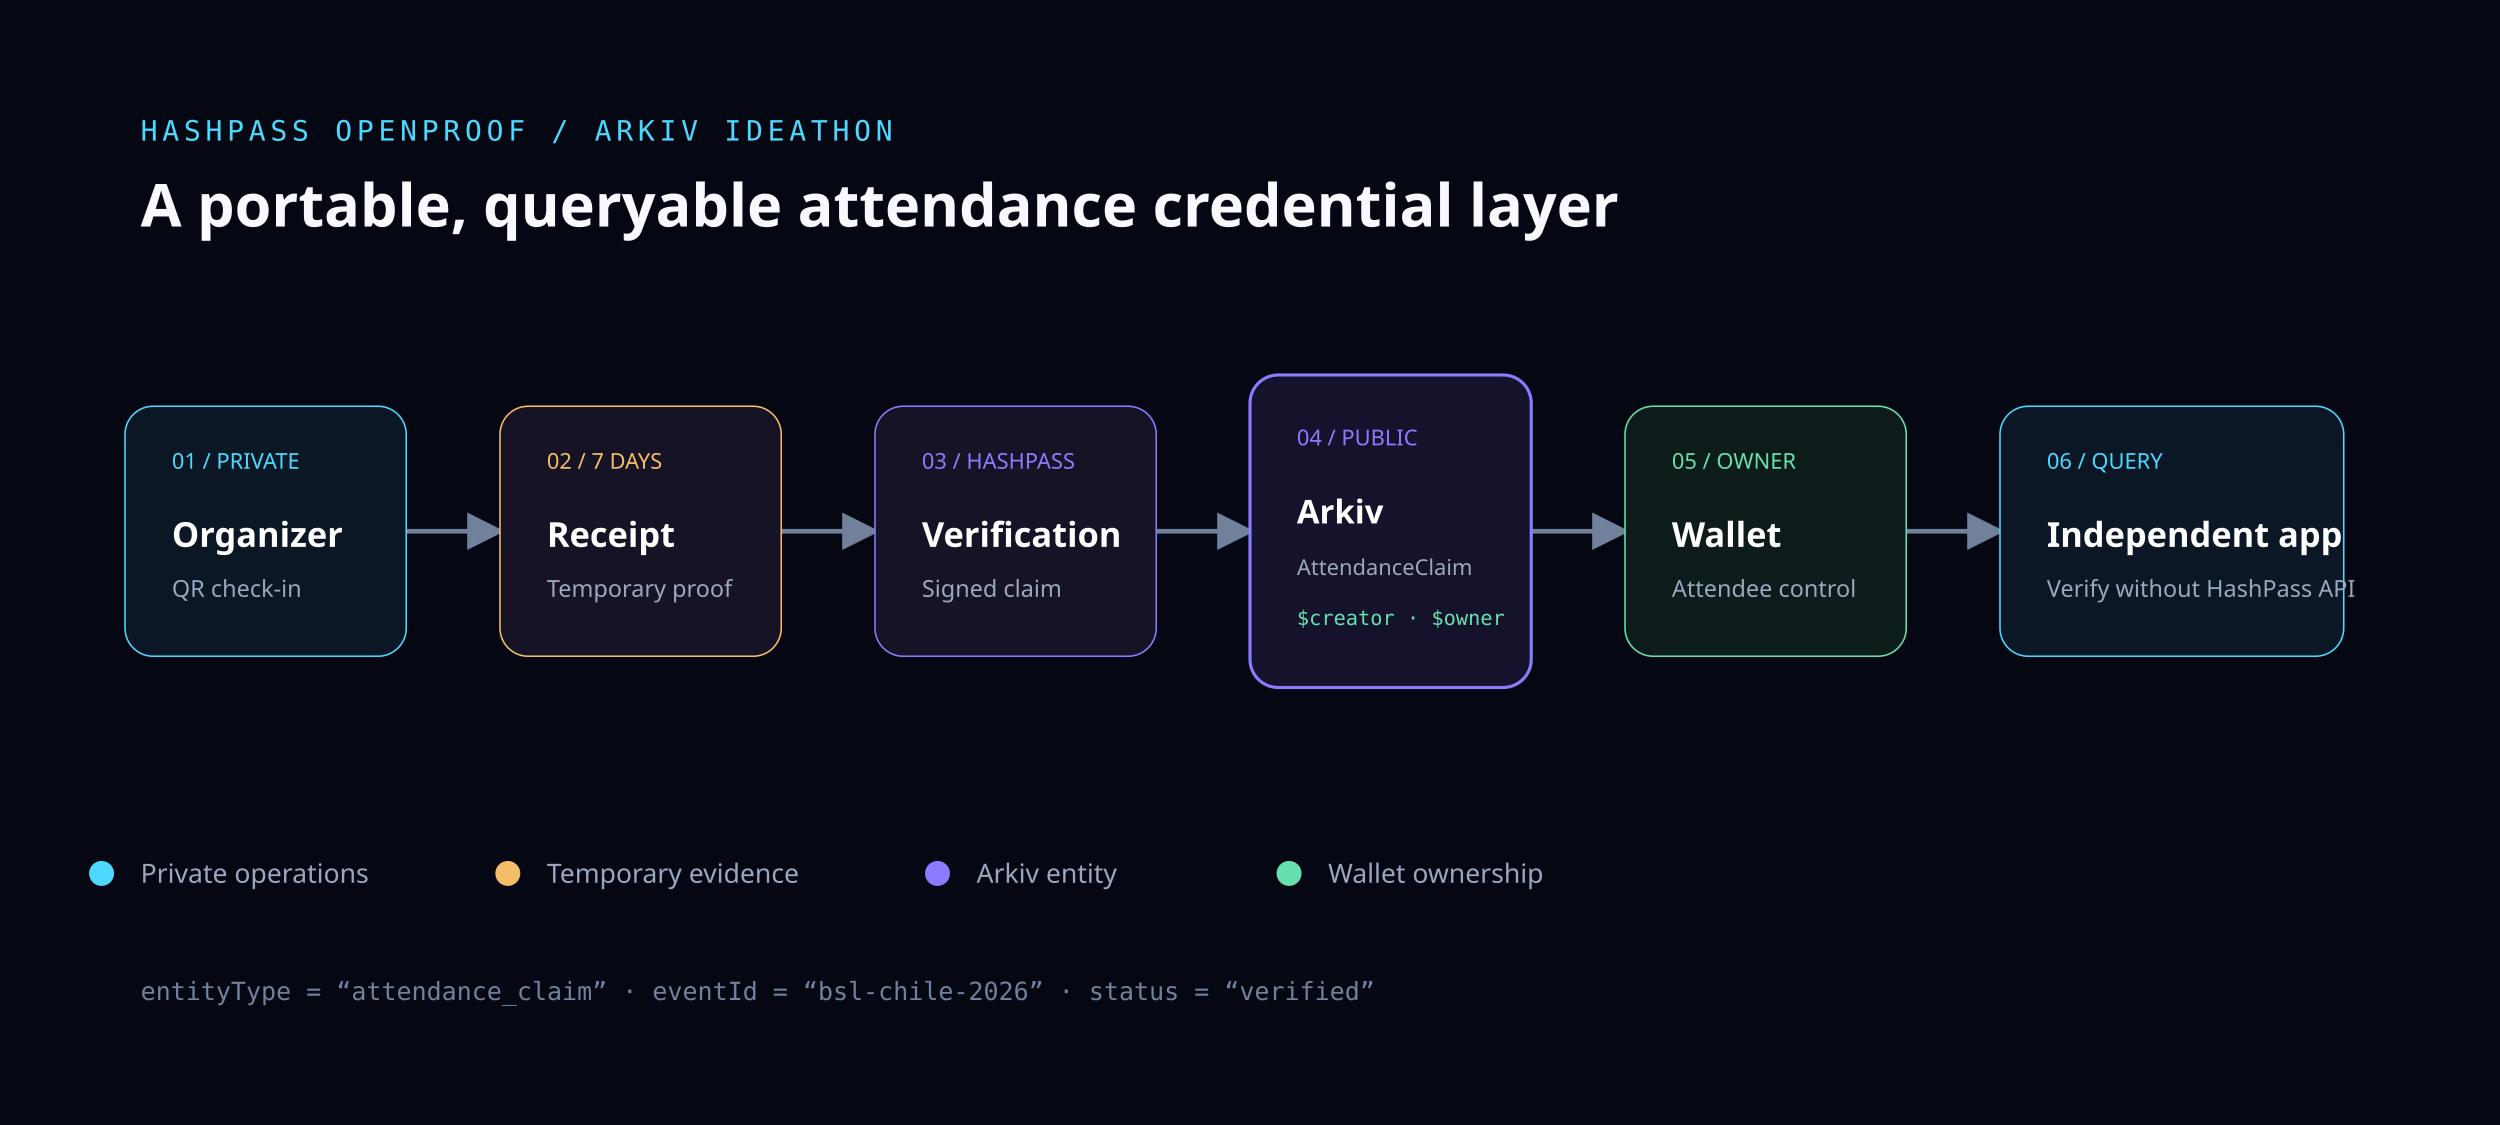
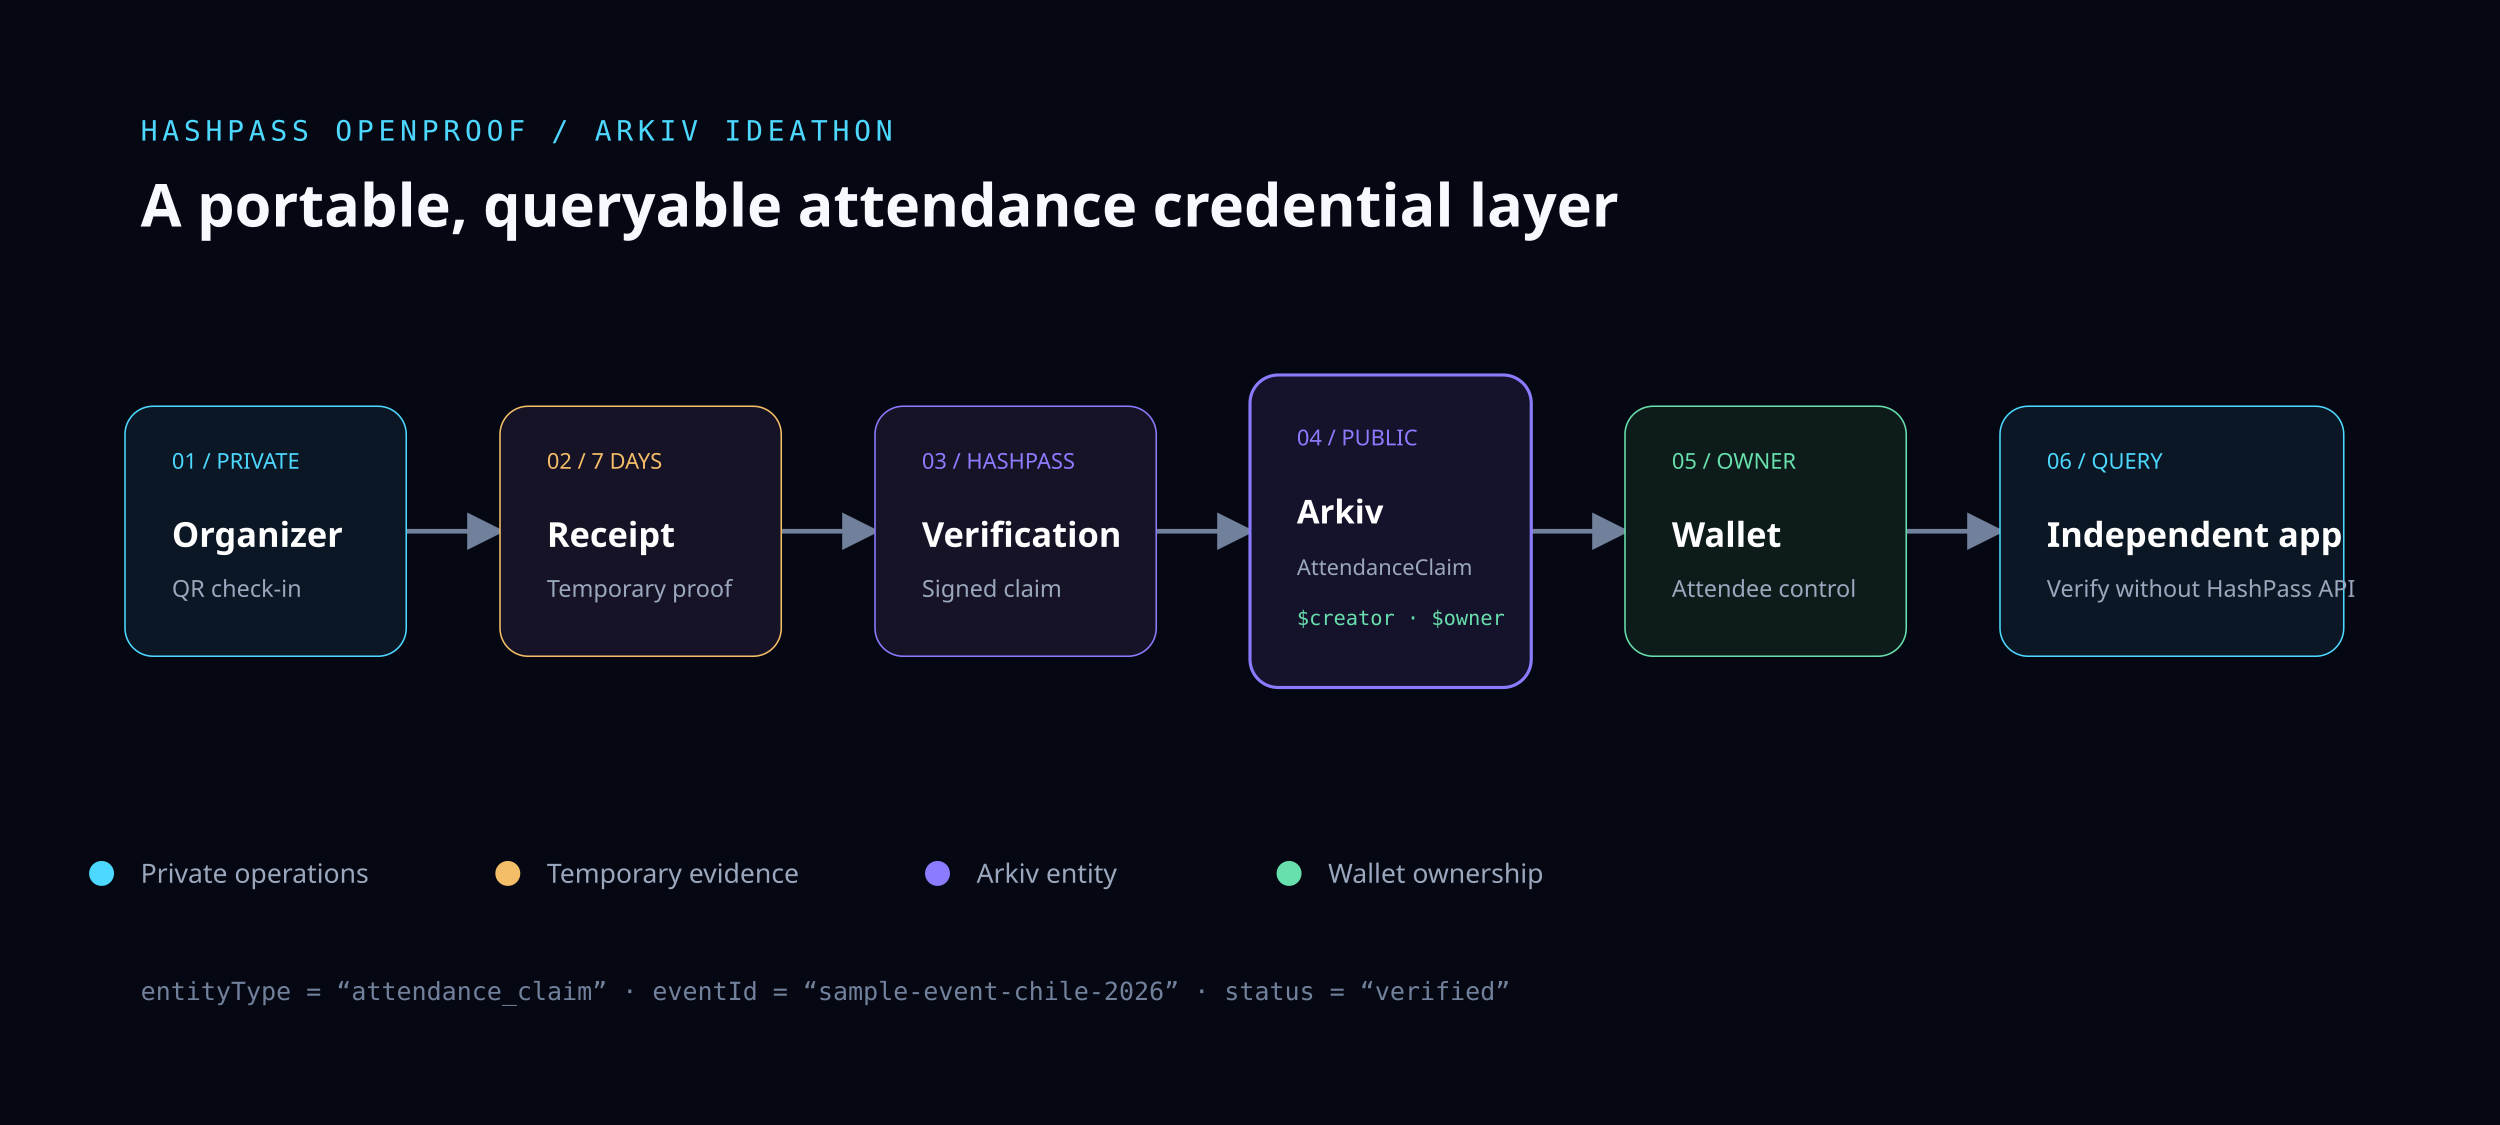
<svg xmlns="http://www.w3.org/2000/svg" width="1600" height="720" viewBox="0 0 1600 720" role="img" aria-labelledby="title desc">
  <rect width="1600" height="720" fill="#050812" />
  <defs>
    <marker id="a" markerWidth="8" markerHeight="8" refX="7" refY="4" orient="auto">
      <path d="M0 0l8 4-8 4z" fill="#71809b" />
    </marker>
  </defs>
  <text x="90" y="90" fill="#4dd8ff" font-family="monospace" font-size="18" letter-spacing="3">HASHPASS OPENPROOF / ARKIV IDEATHON</text>
  <text x="90" y="145" fill="#f7f9ff" font-family="sans-serif" font-weight="700" font-size="38">A portable, queryable attendance credential layer</text>
  <g font-family="sans-serif">
    <g fill="none" stroke="#71809b" stroke-width="3" marker-end="url(#a)">
      <path d="M260 340h60" />
      <path d="M500 340h60" />
      <path d="M740 340h60" />
      <path d="M980 340h60" />
      <path d="M1220 340h60" />
    </g>
    <g>
      <rect x="80" y="260" width="180" height="160" rx="18" fill="#0b1724" stroke="#4dd8ff" />
      <text x="110" y="300" fill="#4dd8ff" font-size="14">01 / PRIVATE</text>
      <text x="110" y="350" fill="white" font-size="22" font-weight="700">Organizer</text>
      <text x="110" y="382" fill="#9aa7bd" font-size="15">QR check-in</text>
    </g>
    <g>
      <rect x="320" y="260" width="180" height="160" rx="18" fill="#171326" stroke="#f4bd68" />
      <text x="350" y="300" fill="#f4bd68" font-size="14">02 / 7 DAYS</text>
      <text x="350" y="350" fill="white" font-size="22" font-weight="700">Receipt</text>
      <text x="350" y="382" fill="#9aa7bd" font-size="15">Temporary proof</text>
    </g>
    <g>
      <rect x="560" y="260" width="180" height="160" rx="18" fill="#171326" stroke="#8b7cff" />
      <text x="590" y="300" fill="#8b7cff" font-size="14">03 / HASHPASS</text>
      <text x="590" y="350" fill="white" font-size="22" font-weight="700">Verification</text>
      <text x="590" y="382" fill="#9aa7bd" font-size="15">Signed claim</text>
    </g>
    <g>
      <rect x="800" y="240" width="180" height="200" rx="18" fill="#15132c" stroke="#8b7cff" stroke-width="2" />
      <text x="830" y="285" fill="#8b7cff" font-size="14">04 / PUBLIC</text>
      <text x="830" y="335" fill="white" font-size="21" font-weight="700">Arkiv</text>
      <text x="830" y="368" fill="#9aa7bd" font-size="14">AttendanceClaim</text>
      <text x="830" y="400" fill="#68e0ad" font-family="monospace" font-size="13">$creator · $owner</text>
    </g>
    <g>
      <rect x="1040" y="260" width="180" height="160" rx="18" fill="#0d1c1b" stroke="#68e0ad" />
      <text x="1070" y="300" fill="#68e0ad" font-size="14">05 / OWNER</text>
      <text x="1070" y="350" fill="white" font-size="22" font-weight="700">Wallet</text>
      <text x="1070" y="382" fill="#9aa7bd" font-size="15">Attendee control</text>
    </g>
    <g>
      <rect x="1280" y="260" width="220" height="160" rx="18" fill="#0b1724" stroke="#4dd8ff" />
      <text x="1310" y="300" fill="#4dd8ff" font-size="14">06 / QUERY</text>
      <text x="1310" y="350" fill="white" font-size="22" font-weight="700">Independent app</text>
      <text x="1310" y="382" fill="#9aa7bd" font-size="15">Verify without HashPass API</text>
    </g>
    <text x="90" y="565" fill="#9aa7bd" font-size="17">Private operations</text>
    <circle cx="65" cy="559" r="8" fill="#4dd8ff" />
    <text x="350" y="565" fill="#9aa7bd" font-size="17">Temporary evidence</text>
    <circle cx="325" cy="559" r="8" fill="#f4bd68" />
    <text x="625" y="565" fill="#9aa7bd" font-size="17">Arkiv entity</text>
    <circle cx="600" cy="559" r="8" fill="#8b7cff" />
    <text x="850" y="565" fill="#9aa7bd" font-size="17">Wallet ownership</text>
    <circle cx="825" cy="559" r="8" fill="#68e0ad" />
-     <text x="90" y="640" fill="#71809b" font-family="monospace" font-size="16">entityType = “attendance_claim”  ·  eventId = “bsl-chile-2026”  ·  status = “verified”</text>
+     <text x="90" y="640" fill="#71809b" font-family="monospace" font-size="16">entityType = “attendance_claim”  ·  eventId = “sample-event-chile-2026”  ·  status = “verified”</text>
  </g>
</svg>
